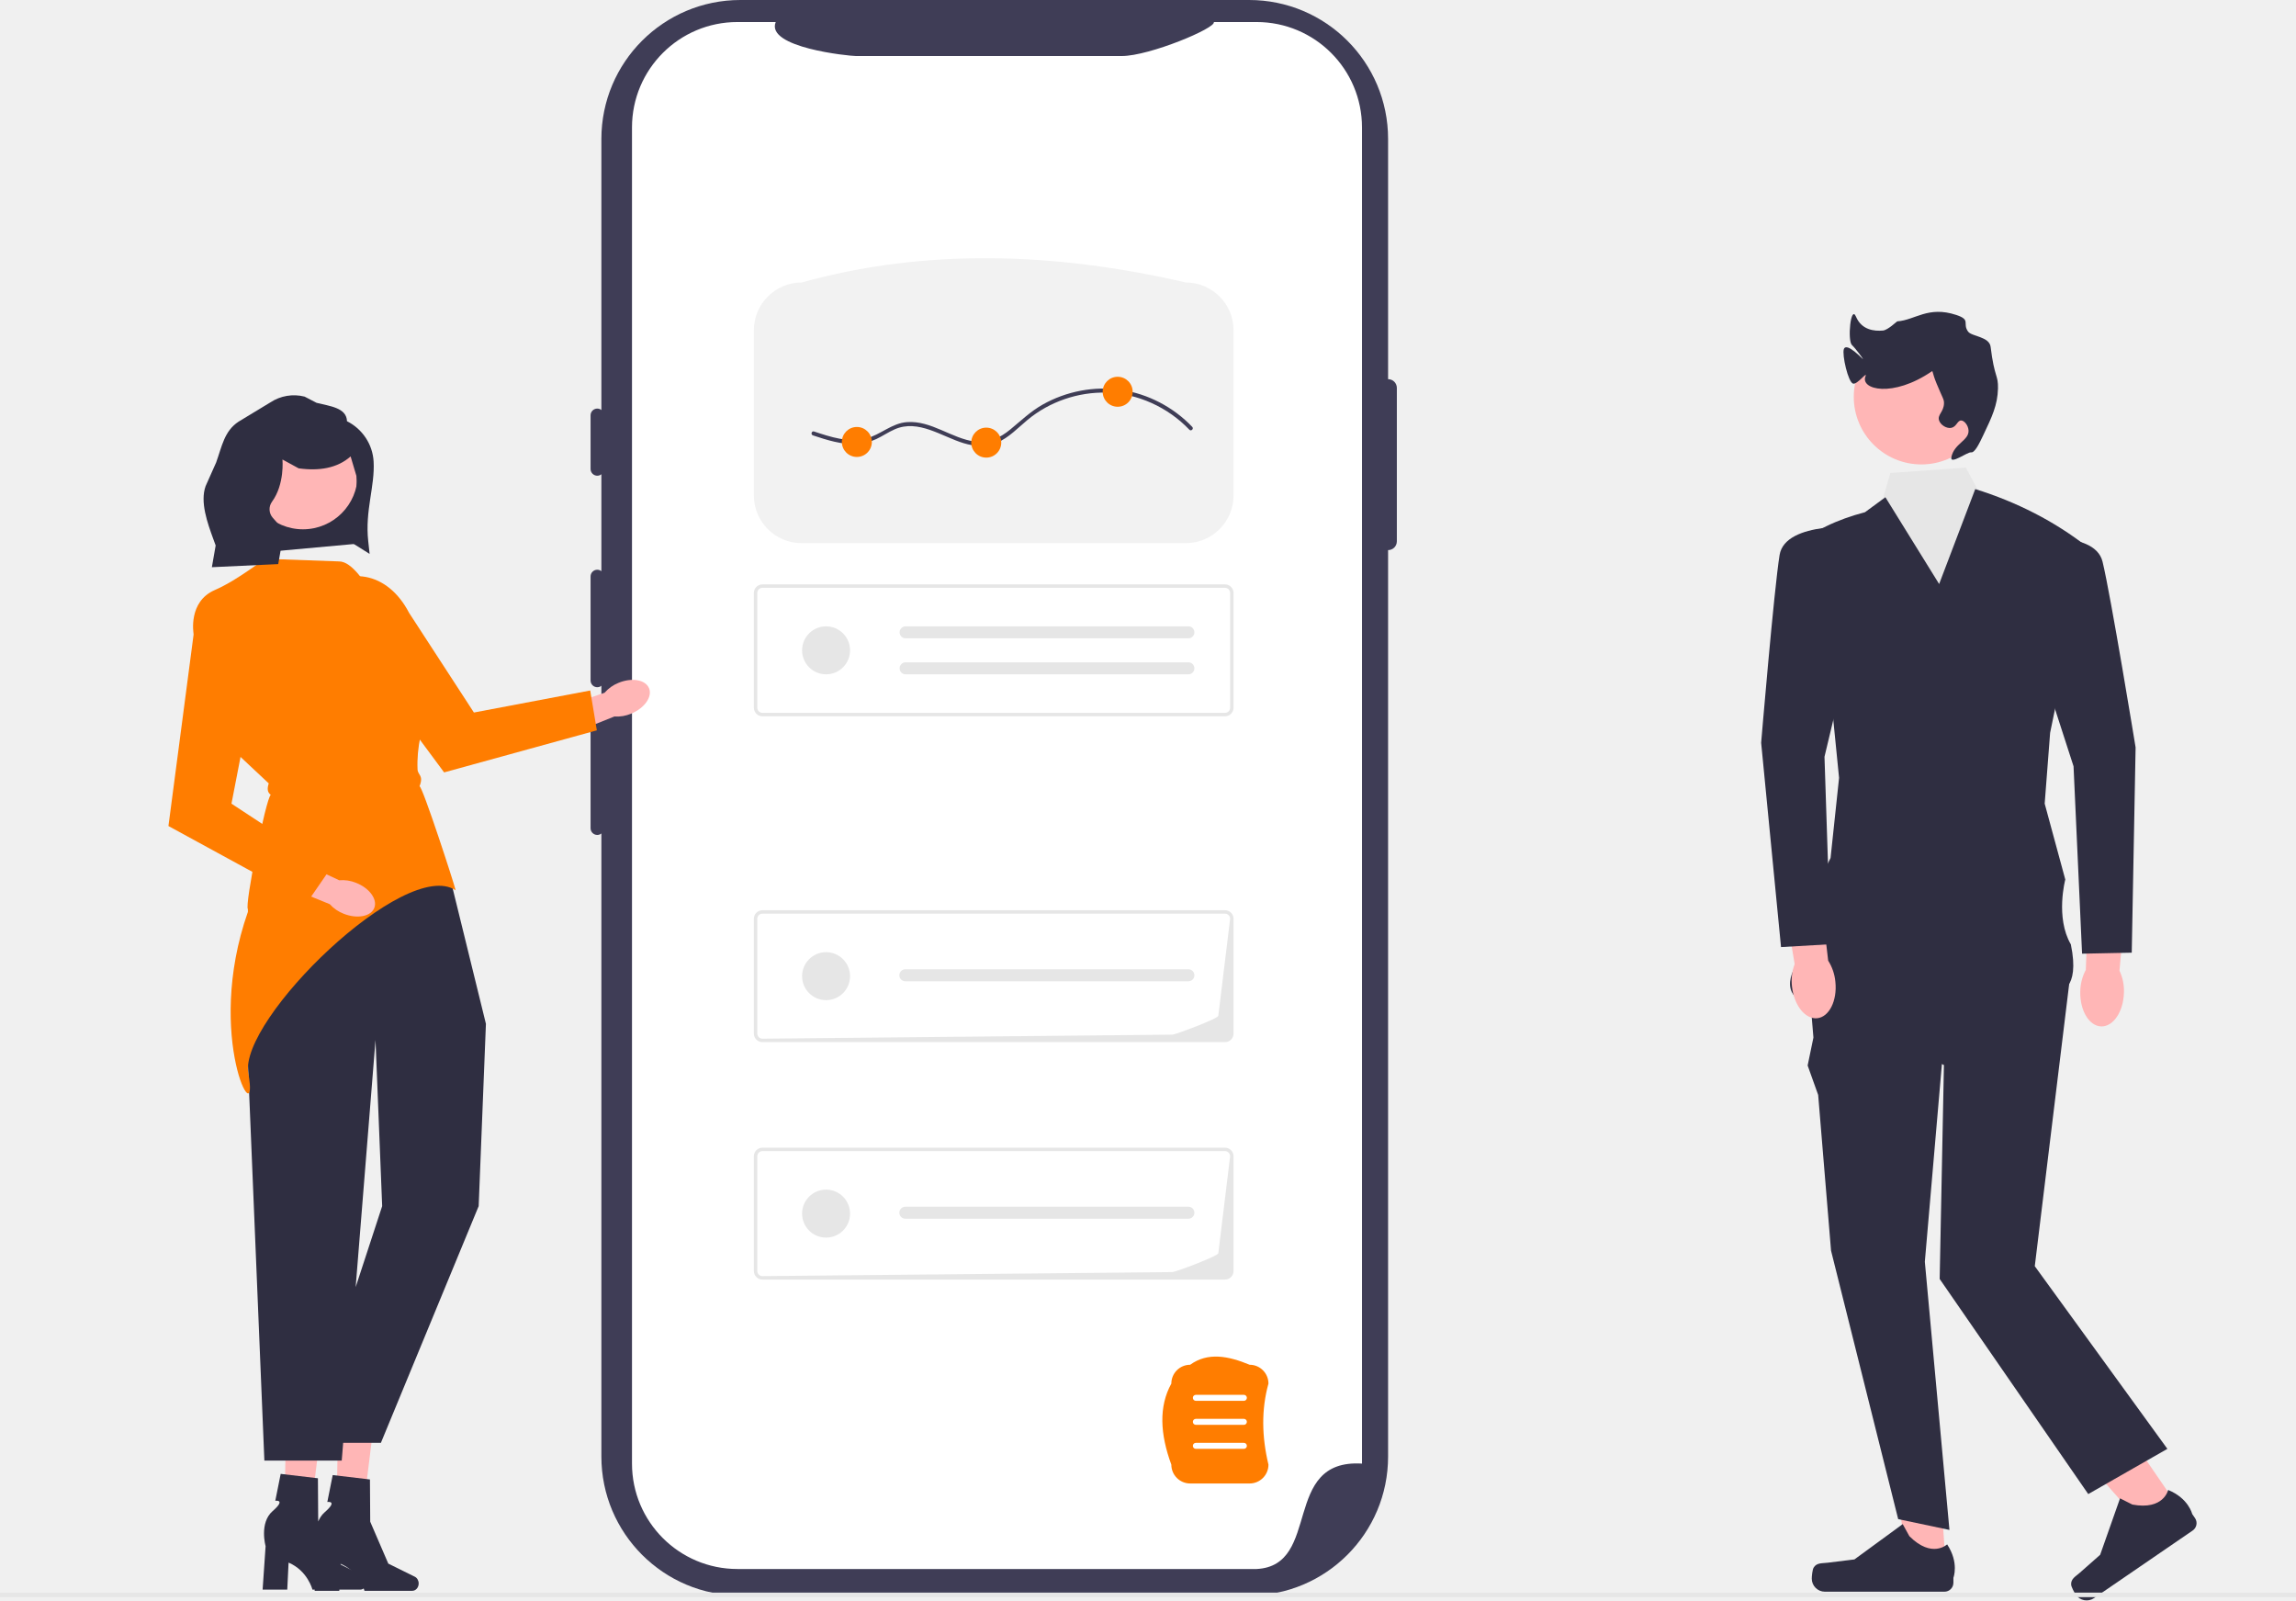
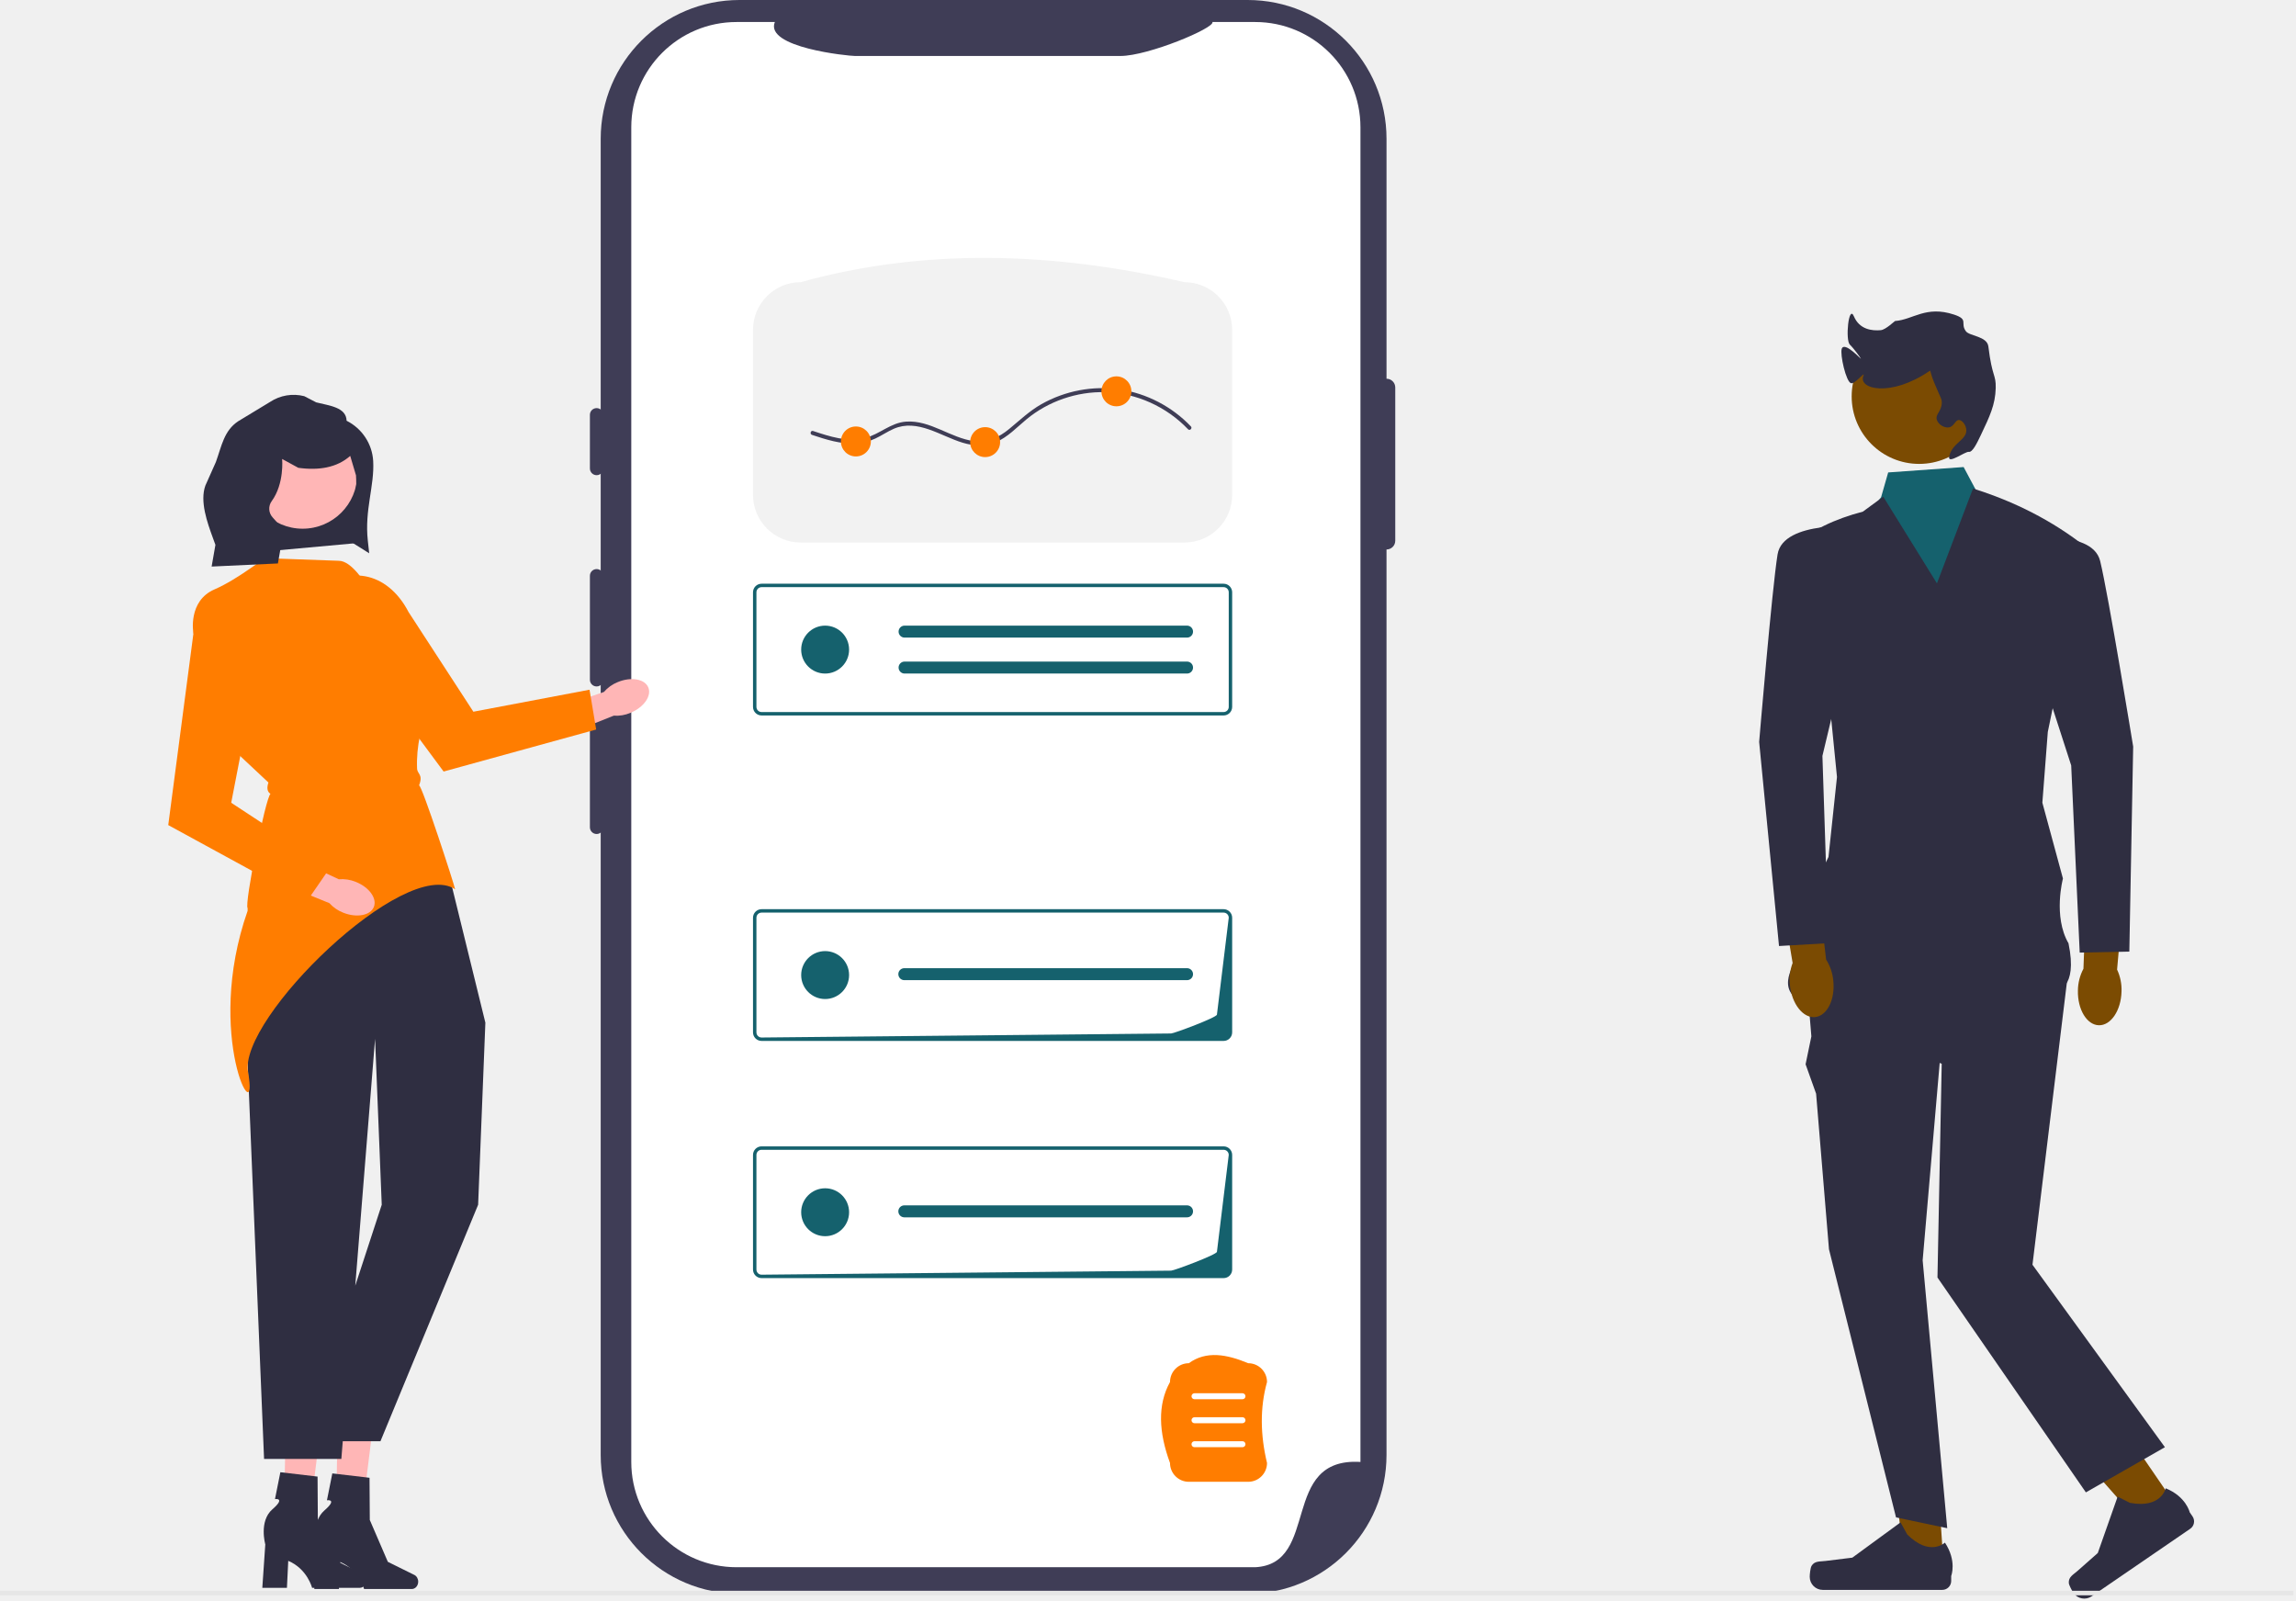
- <svg xmlns="http://www.w3.org/2000/svg" width="851.034" height="593.126" viewBox="0 0 851.034 593.126">
-   <g>
-     <polygon points="106.029 527.613 119.193 527.924 114.22 567.999 105.3 567.789 106.029 527.613" fill="#ffb6b6" />
-     <path d="M135.904,586.399l-0-0c0-1.088-.566-2.072-1.44-2.504l-9.824-4.853-6.698-15.535-.101-15.651-13.802-1.623-1.996,9.97s4.11-.613-.964,3.792c-5.074,4.405-2.631,13.024-2.631,13.024l-1.107,16.109h9.134l.49-10.018c7.104,3.014,8.846,10.018,8.846,10.018h17.706c1.319,0,2.389-1.222,2.389-2.729h0l0-0Z" fill="#2f2e41" />
+ <svg xmlns="http://www.w3.org/2000/svg" width="852" height="594" viewBox="0 0 852 594" fill="none">
+   <g clip-path="url(#clip0_103_295)">
+     <path d="M106.029 527.613L119.193 527.924L114.22 567.999L105.3 567.789L106.029 527.613Z" fill="#FFB6B6" />
+     <path d="M135.904 586.399C135.904 585.311 135.338 584.326 134.464 583.895L124.639 579.041L117.941 563.507L117.84 547.856L104.037 546.233L102.041 556.203C102.041 556.203 106.151 555.59 101.077 559.995C96.003 564.4 98.446 573.019 98.446 573.019L97.339 589.128H106.473L106.963 579.109C114.067 582.124 115.81 589.128 115.81 589.128H133.516C134.835 589.128 135.904 587.906 135.904 586.399Z" fill="#2F2E41" />
+     <path d="M125.311 528.054L138.475 528.365L133.503 568.44L124.583 568.23L125.311 528.054Z" fill="#FFB6B6" />
+     <path d="M155.187 586.84C155.187 585.752 154.621 584.768 153.746 584.336L143.922 579.482L137.224 563.948L137.122 548.297L123.32 546.674L121.324 556.644C121.324 556.644 125.434 556.031 120.359 560.436C115.285 564.842 117.728 573.46 117.728 573.46L116.622 589.569H125.756L126.246 579.55C133.35 582.565 135.092 589.569 135.092 589.569H152.798C154.117 589.569 155.187 588.347 155.187 586.84Z" fill="#2F2E41" />
+     <path d="M110.215 292.991L95.291 328.624C90.317 340.502 88.74 353.529 90.738 366.25L97.991 541.304H126.668L139.185 385.419L141.655 446.995L112.947 534.728H141.182L177.424 446.995L180.11 379.441L167.235 327.019L110.215 292.991Z" fill="#2F2E41" />
+     <path d="M514.509 140.519V51.514C514.509 23.063 491.446 7.18343e-09 462.996 7.18343e-09H274.422C245.971 -0 222.908 23.063 222.907 51.513V539.804C222.907 568.254 245.97 591.317 274.421 591.317H462.993C491.443 591.317 514.507 568.254 514.507 539.804V203.875C516.299 203.875 517.752 202.422 517.752 200.63L517.754 143.764C517.754 141.972 516.301 140.519 514.509 140.519Z" fill="#3F3D56" />
+     <path d="M504.836 47.23V542.42C474.73 540.57 490.043 580.237 465.78 581.484H273.337C251.758 581.487 234.261 563.998 234.255 542.42V47.23C234.261 25.652 251.757 8.164 273.335 8.167H287.527C283.662 17.672 314.855 20.764 317.246 20.767H415.805C426.065 20.754 450.819 10.382 449.918 8.167H465.772C487.342 8.171 504.828 25.653 504.836 47.223V47.23Z" fill="white" />
+     <path d="M221.39 151.421C220.018 151.421 218.902 152.537 218.902 153.91V173.817C218.902 175.19 220.018 176.306 221.39 176.306C222.763 176.306 223.879 175.19 223.879 173.817V153.91C223.879 152.537 222.763 151.421 221.39 151.421Z" fill="#3F3D56" />
+     <path d="M221.39 211.144C220.018 211.144 218.902 212.26 218.902 213.632V252.203C218.902 253.575 220.018 254.691 221.39 254.691C222.763 254.691 223.879 253.575 223.879 252.203V213.632C223.879 212.26 222.763 211.144 221.39 211.144Z" fill="#3F3D56" />
+     <path d="M221.39 265.889C220.018 265.889 218.902 267.005 218.902 268.378V306.948C218.902 308.321 220.018 309.437 221.39 309.437C222.763 309.437 223.879 308.321 223.879 306.948V268.378C223.879 267.005 222.763 265.889 221.39 265.889Z" fill="#3F3D56" />
+     <path d="M808.331 559.842L796.522 567.931L759.701 526.233L777.13 514.295L808.331 559.842Z" fill="#7B4B02" />
+     <path d="M767.691 587.29C767.748 588.162 768.923 590.293 769.417 591.013C770.933 593.226 773.956 593.791 776.17 592.275L812.738 567.222C814.248 566.188 814.633 564.125 813.599 562.615L812.556 561.093C812.556 561.093 811.23 555.278 803.642 552.189C803.642 552.189 802.038 559.777 790.383 557.599L785.812 555.301L778.445 576.214L770.951 582.828C769.312 584.275 767.55 585.108 767.691 587.29Z" fill="#2F2E41" />
+     <path d="M721.269 581.316L706.956 581.314L700.147 526.105L717.667 528.287L721.269 581.316Z" fill="#7B4B02" />
+     <path d="M672.23 580.991C671.784 581.742 671.549 584.164 671.549 585.037C671.549 587.72 673.724 589.895 676.407 589.895H720.733C722.564 589.895 724.048 588.411 724.048 586.581V584.735C724.048 584.735 726.24 579.189 721.726 572.352C721.726 572.352 716.115 577.705 707.73 569.321L705.258 564.842L687.361 577.931L677.441 579.152C675.27 579.419 673.346 579.111 672.23 580.991Z" fill="#2F2E41" />
+     <path d="M671.085 371.505L672.162 384.524L670.019 394.877L673.922 405.792L678.696 463.502L703.58 563L722.58 567L713.459 467.613L720.534 385.635L671.085 371.505Z" fill="#2F2E41" />
+     <path d="M751.825 314.985L679.159 315.994L671.085 371.502L720.534 394.715L718.956 473.991L774.028 553.711L803.359 536.953L754.21 469.252L767.973 356.363L751.825 314.985Z" fill="#2F2E41" />
+     <path d="M698.034 184.487L685.214 200.94L691.27 327.095L738.704 326.086L746.778 216.079L736.686 187.82L733.034 181.487L728.667 173.287L700.667 175.287L698.034 184.487Z" fill="#15616D" />
+     <path d="M679.103 262.504L681.667 288.287L678.517 317.956L674.58 326L665.58 358C665.58 358 656.395 371.994 676.58 373C696.765 374.006 762.926 367.459 762.926 367.459C762.926 367.459 771.175 367.255 767.58 350C761.773 340.02 765.517 325.956 765.517 325.956L757.88 297.821L759.898 271.581L774.028 202.952C761.479 193.09 747.424 186.032 732.144 181.252L718.761 216.442L698.836 184.28L691.267 189.831C681.058 192.508 672.073 196.625 664.967 202.951L679.103 262.504Z" fill="#2F2E41" />
+     <path d="M439.546 201.291H297.111C287.348 201.28 279.436 193.368 279.425 183.605V122.38C279.436 112.617 287.348 104.705 297.111 104.694C342.561 92.102 390.229 93.282 439.546 104.694C449.309 104.705 457.22 112.617 457.231 122.38V183.605C457.22 193.368 449.309 201.279 439.546 201.291Z" fill="#F2F2F2" />
+     <path d="M454.057 265.457H282.601C280.848 265.455 279.428 264.035 279.426 262.282V219.752C279.428 217.999 280.848 216.579 282.601 216.577H454.057C455.81 216.579 457.23 217.999 457.232 219.752V262.283C457.23 264.035 455.81 265.456 454.057 265.458V265.457ZM282.601 217.847C281.549 217.848 280.697 218.7 280.696 219.752V262.283C280.697 263.334 281.549 264.187 282.601 264.188H454.057C455.109 264.187 455.961 263.334 455.962 262.283V219.752C455.961 218.7 455.109 217.848 454.057 217.847H282.601Z" fill="#15616D" />
+     <path d="M335.625 232.123C334.397 232.149 333.423 233.165 333.449 234.392C333.475 235.583 334.434 236.543 335.625 236.568H440.403C441.63 236.615 442.662 235.658 442.709 234.431C442.756 233.204 441.8 232.172 440.573 232.125H335.625V232.123Z" fill="#15616D" />
+     <path d="M335.625 245.462C334.397 245.488 333.423 246.504 333.449 247.731C333.475 248.922 334.434 249.881 335.625 249.907H440.403C441.63 249.954 442.662 248.997 442.709 247.77C442.756 246.543 441.8 245.511 440.573 245.464H335.625V245.462Z" fill="#15616D" />
+     <path d="M306.192 249.909C311.102 249.909 315.083 245.928 315.083 241.018C315.083 236.107 311.102 232.127 306.192 232.127C301.282 232.127 297.301 236.107 297.301 241.018C297.301 245.928 301.282 249.909 306.192 249.909Z" fill="#15616D" />
+     <path d="M454.057 474.213H282.601C280.848 474.211 279.428 472.791 279.426 471.038V428.508C279.428 426.755 280.848 425.335 282.601 425.333H454.057C455.81 425.335 457.23 426.755 457.232 428.508V471.039C457.23 472.791 455.81 474.212 454.057 474.214V474.213ZM282.601 426.603C281.549 426.604 280.697 427.456 280.696 428.508V471.039C280.697 472.09 281.549 472.943 282.601 472.944L434.58 471.446C435.632 471.445 451.579 465.498 451.58 464.446L455.962 428.508C455.961 427.456 455.109 426.604 454.057 426.603H282.601Z" fill="#15616D" />
+     <path d="M335.625 447.219C334.397 447.193 333.381 448.167 333.355 449.394C333.33 450.622 334.304 451.638 335.531 451.664C335.562 451.664 335.594 451.664 335.625 451.664H440.403C441.63 451.711 442.662 450.754 442.709 449.527C442.756 448.3 441.8 447.268 440.573 447.221H335.625V447.219Z" fill="#15616D" />
+     <path d="M306.192 458.665C311.102 458.665 315.083 454.684 315.083 449.774C315.083 444.863 311.102 440.883 306.192 440.883C301.282 440.883 297.301 444.863 297.301 449.774C297.301 454.684 301.282 458.665 306.192 458.665Z" fill="#15616D" />
+     <path d="M454.057 386.213H282.601C280.848 386.211 279.428 384.791 279.426 383.038V340.508C279.428 338.755 280.848 337.335 282.601 337.333H454.057C455.81 337.335 457.23 338.755 457.232 340.508V383.039C457.23 384.791 455.81 386.212 454.057 386.214V386.213ZM282.601 338.603C281.549 338.604 280.697 339.456 280.696 340.508V383.039C280.697 384.09 281.549 384.943 282.601 384.944L434.58 383.446C435.632 383.445 451.579 377.498 451.58 376.446L455.962 340.508C455.961 339.456 455.109 338.604 454.057 338.603H282.601Z" fill="#15616D" />
+     <path d="M335.625 359.219C334.397 359.193 333.381 360.167 333.355 361.394C333.33 362.622 334.304 363.638 335.531 363.664C335.562 363.664 335.594 363.664 335.625 363.664H440.403C441.63 363.711 442.662 362.754 442.709 361.527C442.756 360.3 441.8 359.268 440.573 359.221H335.625V359.219Z" fill="#15616D" />
+     <path d="M306.192 370.665C311.102 370.665 315.083 366.684 315.083 361.774C315.083 356.863 311.102 352.883 306.192 352.883C301.282 352.883 297.301 356.863 297.301 361.774C297.301 366.684 301.282 370.665 306.192 370.665Z" fill="#15616D" />
+     <path d="M712.17 172.12C726.004 172.12 737.219 160.905 737.219 147.071C737.219 133.237 726.004 122.022 712.17 122.022C698.335 122.022 687.12 133.237 687.12 147.071C687.12 160.905 698.335 172.12 712.17 172.12Z" fill="#7B4B02" />
+     <path d="M730.567 167.652C731.947 167.888 733.567 164.543 735.115 161.286C738.355 154.467 740.415 150.133 740.571 144.006C740.705 138.784 739.254 140.154 737.843 128.545C737.378 124.715 730.836 124.723 729.504 122.904C727.255 119.833 730.706 118.566 725.11 116.721C714.629 113.265 709.89 118.634 703.233 119.097C703.065 119.108 699.765 122.335 697.923 122.502C694.694 122.794 690.036 122.292 687.948 117.372C685.995 112.772 684.702 126.214 686.447 127.877C687.929 129.289 690.485 132.834 690.55 133.092C690.624 133.384 684.472 126.57 683.446 129.378C682.707 131.399 685.033 141.796 686.912 142.187C688.483 142.514 692.326 137.334 691.459 139.458C689.448 144.385 701.54 147.528 716.015 137.639C716.529 137.289 716.044 137.848 717.834 142.187C720.093 147.659 720.602 147.956 720.563 149.463C720.477 152.725 718.028 153.686 718.744 155.829C719.324 157.565 721.59 158.909 723.291 158.558C725.211 158.161 725.54 155.787 726.929 155.829C728.119 155.865 729.532 157.658 729.658 159.467C729.923 163.279 724.28 164.327 723.291 169.471C722.733 172.375 729.299 167.436 730.567 167.652Z" fill="#2F2E41" />
+     <path d="M787.255 367.879C787.363 365.074 786.798 362.284 785.608 359.742L788.187 330.509L774.237 329.689L773.123 359.436C771.807 361.916 771.103 364.675 771.072 367.482C770.897 374.504 774.378 380.286 778.845 380.398C783.312 380.51 787.077 374.907 787.252 367.886L787.255 367.879Z" fill="#7B4B02" />
+     <path d="M757.58 250L768.58 284L771.738 353.441L790.151 353.065L791.58 277C791.58 277 782.403 220.795 779.33 208.162C776.257 195.529 747.924 200.211 747.924 200.211L757.58 250Z" fill="#2F2E41" />
+     <path d="M301.32 161.356C306.522 163.084 311.976 164.832 317.529 164.537C320.056 164.403 322.487 163.8 324.779 162.728C327.13 161.629 329.278 160.136 331.658 159.094C340.403 155.267 349.076 161.806 357.232 164.26C361.302 165.485 365.581 165.778 369.562 164.072C373.959 162.188 377.276 158.592 380.897 155.59C389.016 148.858 399.608 145.229 410.145 145.503C421.704 145.804 432.892 150.91 440.852 159.261C441.519 159.961 442.579 158.899 441.912 158.2C434.956 150.902 425.583 145.981 415.601 144.49C405.598 142.996 395.214 144.993 386.418 149.974C381.968 152.495 378.398 155.945 374.477 159.166C370.659 162.302 366.414 164.322 361.38 163.656C352.708 162.508 345.249 155.825 336.255 156.431C330.51 156.818 326.408 161.14 321.003 162.518C314.554 164.162 307.814 161.934 301.719 159.91C300.801 159.605 300.407 161.053 301.32 161.356Z" fill="#3F3D56" />
+     <path d="M317.602 169.349C320.671 169.349 323.158 166.861 323.158 163.793C323.158 160.724 320.671 158.237 317.602 158.237C314.534 158.237 312.046 160.724 312.046 163.793C312.046 166.861 314.534 169.349 317.602 169.349Z" fill="#FF7D00" />
+     <path d="M365.566 169.595C368.635 169.595 371.122 167.107 371.122 164.039C371.122 160.97 368.635 158.483 365.566 158.483C362.498 158.483 360.01 160.97 360.01 164.039C360.01 167.107 362.498 169.595 365.566 169.595Z" fill="#FF7D00" />
+     <path d="M414.276 150.748C417.344 150.748 419.832 148.26 419.832 145.192C419.832 142.123 417.344 139.636 414.276 139.636C411.207 139.636 408.72 142.123 408.72 145.192C408.72 148.26 411.207 150.748 414.276 150.748Z" fill="#FF7D00" />
+     <path d="M91.886 337.949C75.459 384.721 96.388 421.57 92.045 397.8C88.415 377.934 150.268 317.485 168.886 329.949C168.496 327.932 156.662 291.562 155.502 291.394C157.125 287.307 154.863 287.268 154.771 285.174C154.419 277.086 156.299 268.69 159.961 260.049C162.361 253.373 162.403 247.637 160.077 243.012C158.075 239.211 154.713 236.305 150.662 234.875L138.462 220.141C135.284 216.306 130.597 208.031 125.617 208.062L98.884 207.107C98.12 206.648 88.733 214.72 79.593 218.681C69.68 222.981 71.725 234.717 71.75 234.867L71.773 235.007L71.882 235.107L86.453 277.995L99.618 290.333C98.951 292.267 99.118 293.719 100.367 294.552C98.574 295.878 90.598 335.559 91.886 336.949L91.886 337.949Z" fill="#FF7D00" />
+     <path d="M229.25 253.07C227.262 253.863 225.493 255.121 224.091 256.738L202.921 263.995L206.669 273.967L227.74 265.532C229.875 265.681 232.015 265.317 233.981 264.47C238.928 262.417 241.881 258.201 240.573 255.053C239.265 251.905 234.197 251.017 229.25 253.07Z" fill="#FFB6B6" />
+     <path d="M116.321 221.067L164.616 286.257L221.227 270.667L218.766 255.899L175.658 264.064L151.609 227.092C143.756 211.912 128.278 208.855 116.321 221.066V221.067Z" fill="#FF7D00" />
+     <path d="M463.186 549.787H441.147C437.298 549.787 434.167 546.655 434.167 542.806C429.989 531.455 429.462 521.273 434.167 512.767C434.167 508.919 437.298 505.787 441.147 505.787C447.664 501.06 455.262 502.495 463.186 505.787C467.035 505.787 470.167 508.919 470.167 512.767C467.492 522.392 467.686 532.433 470.167 542.806C470.167 546.655 467.035 549.787 463.186 549.787Z" fill="#FF7D00" />
+     <path d="M461.055 519.156H443.255C442.641 519.156 442.143 518.658 442.143 518.043C442.143 517.429 442.641 516.931 443.255 516.931H461.055C461.669 516.931 462.167 517.429 462.167 518.043C462.167 518.658 461.669 519.156 461.055 519.156Z" fill="white" />
+     <path d="M461.055 528.054H443.255C442.641 528.054 442.143 527.556 442.143 526.941C442.143 526.327 442.641 525.829 443.255 525.829H461.055C461.669 525.829 462.167 526.327 462.167 526.941C462.167 527.556 461.669 528.054 461.055 528.054Z" fill="white" />
+     <path d="M461.055 536.953H443.255C442.641 536.953 442.143 536.455 442.143 535.84C442.143 535.226 442.641 534.728 443.255 534.728H461.055C461.669 534.728 462.167 535.226 462.167 535.84C462.167 536.455 461.669 536.953 461.055 536.953Z" fill="white" />
+     <path d="M851.034 590.23H0V591.913H851.034V590.23Z" fill="#E6E6E6" />
+     <path d="M664.204 365.547C664.927 372.533 669.118 377.824 673.563 377.363C678.008 376.903 681.026 370.866 680.303 363.879C680.052 361.083 679.136 358.388 677.63 356.019L674.194 326.449L660.351 328.357L665.207 357.299C664.219 359.926 663.873 362.752 664.201 365.54L664.204 365.547Z" fill="#7B4B02" />
+     <path d="M684.574 245.703L690.31 195.311C690.31 195.311 661.697 192.857 659.621 205.692C657.544 218.526 652.788 275.277 652.788 275.277L660.155 350.997L678.542 349.933L676.264 280.458L684.574 245.703Z" fill="#2F2E41" />
+     <path d="M131.845 201.557L93.186 205.077L92.045 164.897L134.162 163.701L131.845 201.557Z" fill="#2F2E41" />
+     <path d="M112.296 196.164C123.501 196.164 132.585 187.08 132.585 175.875C132.585 164.67 123.501 155.587 112.296 155.587C101.091 155.587 92.008 164.67 92.008 175.875C92.008 187.08 101.091 196.164 112.296 196.164Z" fill="#FFB6B6" />
+     <path d="M128.617 156.107C128.474 151.073 122.21 150.528 117.329 149.285L112.904 146.988C108.56 145.883 103.951 146.66 100.21 149.13L88.409 156.28C83.11 159.779 82.269 165.434 80.114 171.407L76.214 180.151C74.093 186.031 76.896 193.822 79.04 199.694L79.938 202.154L78.533 210.207L103.126 209.058L105.312 196.627L101.114 191.908C99.625 190.234 99.504 187.748 100.824 185.937C105.573 179.423 104.692 170.294 104.692 170.294L110.702 173.573C114.651 174.111 118.17 174.052 121.266 173.405C124.671 172.694 127.564 171.271 129.956 169.15L132.099 176.357C132.651 185.326 130.975 187.706 122.98 196.479L136.999 205.281L136.481 200.518C135.247 189.188 139.008 180.253 138.481 171.032C138.116 164.655 134.324 158.974 128.617 156.107Z" fill="#2F2E41" />
+     <path d="M131.975 327.18C129.994 326.369 127.848 326.045 125.716 326.233L105.449 316.741L101.215 326.517L122.229 335.093C123.661 336.684 125.453 337.909 127.455 338.666C132.439 340.627 137.493 339.647 138.74 336.474C139.986 333.302 136.959 329.141 131.975 327.18Z" fill="#FFB6B6" />
+     <path d="M73.003 225.694L62.434 306.133L113.977 334.259L122.47 321.929L85.796 297.846L94.192 254.547C99.093 238.174 90.087 225.22 73.003 225.693L73.003 225.694Z" fill="#FF7D00" />
  </g>
-   <g>
-     <polygon points="125.311 528.054 138.475 528.365 133.503 568.44 124.583 568.23 125.311 528.054" fill="#ffb6b6" />
-     <path d="M155.187,586.84l-0-0c0-1.088-.566-2.072-1.44-2.504l-9.824-4.853-6.698-15.535-.101-15.651-13.802-1.623-1.996,9.97s4.11-.613-.964,3.792c-5.074,4.405-2.631,13.024-2.631,13.024l-1.107,16.109h9.134l.49-10.018c7.104,3.014,8.846,10.018,8.846,10.018h17.706c1.319,0,2.389-1.222,2.389-2.729h0l0-0Z" fill="#2f2e41" />
-   </g>
-   <path d="M110.215,292.991h0l-14.923,35.633c-4.975,11.878-6.551,24.905-4.553,37.626l7.253,175.054h28.677l12.517-155.886,2.47,61.577-28.708,87.732h28.235l36.242-87.733,2.687-67.555-12.876-52.422-57.02-34.028h0Z" fill="#2f2e41" />
-   <g>
-     <path id="b-646" d="M514.509,140.519h0V51.514C514.509,23.063,491.446,0,462.996,0h-188.574c-28.45-0-51.514,23.063-51.514,51.513v488.291c0,28.45,23.063,51.514,51.514,51.514h188.573c28.45,0,51.514-23.063,51.514-51.514V203.875h0c1.792,0,3.245-1.453,3.245-3.245l.002-56.866c0-1.792-1.453-3.245-3.245-3.245l-0,0Z" fill="#3f3d56" />
-     <path id="c-647" d="M504.836,47.23v495.189c-30.105-1.849-14.792,37.818-39.056,39.064h-192.443c-21.579,.003-39.075-17.486-39.082-39.064V47.23c.006-21.578,17.502-39.066,39.08-39.064h14.192c-3.865,9.505,27.328,12.597,29.719,12.6h98.559c10.26-.013,35.014-10.385,34.113-12.6h15.854c21.57,.004,39.056,17.486,39.064,39.056l0,.007h-0Z" fill="#fff" />
-     <g>
-       <path d="M221.39,151.421c-1.372,0-2.488,1.116-2.488,2.488v19.907c0,1.372,1.116,2.488,2.488,2.488s2.488-1.116,2.488-2.488v-19.907c0-1.372-1.116-2.488-2.488-2.488Z" fill="#3f3d56" />
-       <path d="M221.39,211.144c-1.372,0-2.488,1.116-2.488,2.488v38.571c0,1.372,1.116,2.488,2.488,2.488s2.488-1.116,2.488-2.488v-38.571c0-1.372-1.116-2.488-2.488-2.488Z" fill="#3f3d56" />
-       <path d="M221.39,265.889c-1.372,0-2.488,1.116-2.488,2.488v38.571c0,1.372,1.116,2.488,2.488,2.488s2.488-1.116,2.488-2.488v-38.571c0-1.372-1.116-2.488-2.488-2.488Z" fill="#3f3d56" />
-     </g>
-   </g>
-   <g>
-     <polygon points="808.331 559.842 796.522 567.931 759.701 526.233 777.13 514.295 808.331 559.842" fill="#ffb6b6" />
-     <path d="M767.691,587.29h0c.057,.871,1.232,3.003,1.725,3.723h0c1.516,2.213,4.54,2.778,6.753,1.262l36.568-25.053c1.51-1.034,1.895-3.097,.861-4.607l-1.043-1.522s-1.326-5.815-8.914-8.903c0,0-1.603,7.587-13.259,5.409l-4.571-2.298-7.367,20.913-7.494,6.614c-1.64,1.447-3.401,2.28-3.26,4.462l-0,0,0,0Z" fill="#2f2e41" />
-   </g>
-   <g>
-     <polygon points="721.269 581.316 706.956 581.314 700.147 526.105 717.667 528.287 721.269 581.316" fill="#ffb6b6" />
-     <path d="M672.23,580.991h0c-.446,.751-.681,3.173-.681,4.046h0c0,2.683,2.175,4.858,4.858,4.858h44.327c1.83,0,3.314-1.484,3.314-3.314v-1.845s2.193-5.547-2.322-12.383c0,0-5.611,5.353-13.995-3.031l-2.472-4.479-17.897,13.089-9.92,1.221c-2.17,.267-4.094-.041-5.211,1.839h-0v0Z" fill="#2f2e41" />
-   </g>
-   <path id="d-648" d="M671.085,371.505l1.077,13.019-2.143,10.353,3.903,10.915,4.774,57.71,24.884,99.498,19,4-9.121-99.387,7.075-81.978-49.449-14.13Z" fill="#2f2e41" />
-   <path id="e-649" d="M751.825,314.985l-72.666,1.009-8.074,55.508,49.449,23.213-1.577,79.276,55.071,79.72,29.331-16.758-49.149-67.7,13.763-112.89-16.148-41.378h0Z" fill="#2f2e41" />
-   <path id="f-650" d="M698.034,184.487l-12.82,16.453,6.056,126.155,47.434-1.009,8.074-110.007-10.092-28.259-3.652-6.333-4.367-8.2-28,2-2.633,9.2h-0Z" fill="#e6e6e6" />
-   <path id="g-651" d="M679.103,262.504l2.564,25.783-3.15,29.67-3.937,8.044-9,32s-9.185,13.994,11,15,86.346-5.541,86.346-5.541c0,0,8.249-.203,4.654-17.459-5.807-9.98-2.063-24.044-2.063-24.044l-7.637-28.136,2.018-26.24,14.13-68.629c-12.549-9.862-26.604-16.92-41.884-21.7l-13.383,35.19-19.925-32.162-7.569,5.551c-10.209,2.677-19.194,6.794-26.3,13.12l14.136,59.553Z" fill="#2f2e41" />
-   <path id="h-652" d="M439.546,201.291h-142.435c-9.763-.011-17.675-7.923-17.686-17.686v-61.225c.011-9.763,7.923-17.675,17.686-17.686,45.45-12.592,93.118-11.412,142.435,0,9.763,.012,17.674,7.923,17.685,17.686v61.225c-.011,9.763-7.922,17.674-17.685,17.686h-0Z" fill="#f2f2f2" />
-   <g id="i" transform="translate(0 -32.533)">
-     <path id="j-653" d="M454.057,297.99h-171.456c-1.753-.002-3.173-1.422-3.175-3.175v-42.53c.002-1.753,1.422-3.173,3.175-3.175h171.456c1.753,.002,3.173,1.422,3.175,3.175v42.531c-.002,1.753-1.422,3.173-3.175,3.175v-.001Zm-171.456-47.61c-1.052,.001-1.904,.853-1.905,1.905v42.531c.001,1.052,.853,1.904,1.905,1.905h171.456c1.052-.001,1.904-.853,1.905-1.905v-42.531c-.001-1.052-.853-1.904-1.905-1.905h-171.456Z" fill="#e6e6e6" />
-     <path id="k-654" d="M335.625,264.656c-1.227,.026-2.201,1.042-2.176,2.269,.025,1.191,.985,2.15,2.176,2.176h104.778c1.227,.047,2.26-.91,2.307-2.137,.047-1.227-.91-2.26-2.137-2.306h-104.948v-.002Z" fill="#e6e6e6" />
-     <path id="l-655" d="M335.625,277.995c-1.227,.026-2.201,1.042-2.176,2.269,.025,1.191,.985,2.15,2.176,2.176h104.778c1.227,.047,2.26-.91,2.307-2.137,.047-1.227-.91-2.26-2.137-2.306h-104.948v-.002Z" fill="#e6e6e6" />
-     <circle id="m" cx="306.192" cy="273.551" r="8.891" fill="#e6e6e6" />
-   </g>
-   <g id="n" transform="translate(0 0.223)">
-     <path id="o-656" d="M454.057,473.99h-171.456c-1.753-.002-3.173-1.422-3.175-3.175v-42.53c.002-1.753,1.422-3.173,3.175-3.175h171.456c1.753,.002,3.173,1.422,3.175,3.175v42.531c-.002,1.753-1.422,3.173-3.175,3.175v-.001Zm-171.456-47.61c-1.052,.001-1.904,.853-1.905,1.905v42.531c.001,1.052,.853,1.904,1.905,1.905l151.979-1.498c1.052-.001,16.999-5.948,17-7l4.382-35.938c-.001-1.052-.853-1.904-1.905-1.905h-171.456Z" fill="#e6e6e6" />
-     <path id="p-657" d="M335.625,446.996c-1.227-.026-2.244,.948-2.269,2.176s.948,2.244,2.176,2.269c.031,.001,.063,.001,.094,0h104.778c1.227,.047,2.26-.91,2.307-2.136,.047-1.227-.91-2.26-2.137-2.307h-104.948v-.002Z" fill="#e6e6e6" />
-     <circle id="q" cx="306.192" cy="449.551" r="8.891" fill="#e6e6e6" />
-   </g>
-   <g id="r" transform="translate(0 0.223)">
-     <path id="s-658" d="M454.057,385.99h-171.456c-1.753-.002-3.173-1.422-3.175-3.175v-42.53c.002-1.753,1.422-3.173,3.175-3.175h171.456c1.753,.002,3.173,1.422,3.175,3.175v42.531c-.002,1.753-1.422,3.173-3.175,3.175v-.001Zm-171.456-47.61c-1.052,.001-1.904,.853-1.905,1.905v42.531c.001,1.052,.853,1.904,1.905,1.905l151.979-1.498c1.052-.001,16.999-5.948,17-7l4.382-35.938c-.001-1.052-.853-1.904-1.905-1.905h-171.456Z" fill="#e6e6e6" />
-     <path id="t-659" d="M335.625,358.996c-1.227-.026-2.244,.948-2.269,2.176s.948,2.244,2.176,2.269c.031,.001,.063,.001,.094,0h104.778c1.227,.047,2.26-.91,2.307-2.136,.047-1.227-.91-2.26-2.137-2.307h-104.948v-.002Z" fill="#e6e6e6" />
-     <circle id="u" cx="306.192" cy="361.551" r="8.891" fill="#e6e6e6" />
-   </g>
-   <g>
-     <circle cx="712.17" cy="147.071" r="25.049" fill="#ffb6b6" />
-     <path d="M730.567,167.652c1.38,.235,3-3.109,4.547-6.366,3.24-6.819,5.3-11.153,5.457-17.28,.134-5.222-1.317-3.851-2.728-15.461-.465-3.829-7.007-3.822-8.339-5.64-2.249-3.071,1.202-4.338-4.394-6.183-10.481-3.456-15.221,1.913-21.877,2.375-.168,.012-3.468,3.239-5.311,3.406-3.229,.292-7.887-.211-9.975-5.13-1.953-4.6-3.246,8.842-1.501,10.505,1.482,1.412,4.038,4.957,4.103,5.215,.074,.292-6.077-6.522-7.104-3.714-.739,2.021,1.587,12.418,3.466,12.809,1.571,.327,5.414-4.853,4.547-2.728-2.011,4.926,10.081,8.07,24.556-1.819,.513-.351,.028,.209,1.819,4.547,2.258,5.472,2.768,5.769,2.728,7.276-.085,3.263-2.535,4.223-1.819,6.366,.58,1.736,2.846,3.079,4.547,2.728,1.919-.396,2.249-2.771,3.638-2.728,1.19,.036,2.603,1.829,2.728,3.638,.265,3.811-5.378,4.86-6.366,10.004-.558,2.903,6.008-2.035,7.276-1.819Z" fill="#2f2e41" />
-   </g>
-   <g>
-     <path id="v-660" d="M787.255,367.879h0c.108-2.805-.456-5.595-1.647-8.137l2.58-29.233-13.95-.82-1.114,29.747c-1.316,2.48-2.019,5.238-2.051,8.045-.175,7.022,3.306,12.804,7.773,12.916s8.232-5.491,8.407-12.512l.002-.007Z" fill="#ffb6b6" />
-     <path id="w-661" d="M757.58,250l11,34,3.158,69.441,18.414-.376,1.429-76.065s-9.177-56.205-12.25-68.838c-3.073-12.633-31.407-7.951-31.407-7.951l9.656,49.79v-0Z" fill="#2f2e41" />
-   </g>
-   <path d="M301.32,161.356c5.202,1.727,10.656,3.476,16.209,3.181,2.527-.134,4.958-.737,7.25-1.809,2.351-1.099,4.499-2.592,6.879-3.634,8.746-3.828,17.419,2.711,25.575,5.166,4.069,1.225,8.349,1.518,12.329-.188,4.398-1.884,7.715-5.48,11.336-8.482,8.118-6.731,18.711-10.361,29.248-10.086,11.559,.301,22.747,5.406,30.707,13.757,.667,.7,1.727-.362,1.061-1.061-6.956-7.298-16.33-12.219-26.311-13.71-10.003-1.494-20.387,.502-29.183,5.484-4.451,2.521-8.021,5.971-11.941,9.192-3.818,3.136-8.063,5.157-13.097,4.49-8.672-1.148-16.131-7.831-25.125-7.225-5.744,.387-9.847,4.709-15.252,6.087-6.448,1.644-13.188-.584-19.284-2.608-.918-.305-1.312,1.143-.399,1.446h0l-0-0Z" fill="#3f3d56" />
-   <circle id="x" cx="317.602" cy="163.793" r="5.556" fill="#ff7d00" />
-   <circle id="y" cx="365.566" cy="164.039" r="5.556" fill="#ff7d00" />
-   <circle id="a`" cx="414.276" cy="145.192" r="5.556" fill="#ff7d00" />
-   <path id="aa-662" d="M91.886,337.949c-16.427,46.772,4.503,83.62,.159,59.85-3.63-19.865,58.223-80.315,76.841-67.85-.39-2.017-12.224-38.387-13.384-38.555,1.623-4.087-.639-4.126-.731-6.22-.352-8.088,1.528-16.484,5.19-25.125,2.4-6.676,2.442-12.412,.116-17.037-2.001-3.801-5.364-6.707-9.415-8.137l-12.2-14.734c-3.178-3.835-7.865-12.11-12.845-12.079l-26.733-.955c-.764-.459-10.151,7.613-19.291,11.574-9.913,4.3-7.868,16.036-7.843,16.186l.023,.14,.109,.1,14.571,42.888,13.165,12.338c-.667,1.934-.5,3.386,.749,4.219-1.793,1.326-9.769,41.007-8.481,42.397v1h0Z" fill="#ff7d00" />
-   <g>
-     <path id="ab-663" d="M229.25,253.07c-1.988,.793-3.757,2.051-5.159,3.668l-21.17,7.257,3.748,9.972,21.071-8.435c2.135,.149,4.275-.215,6.241-1.062,4.947-2.053,7.9-6.269,6.592-9.417s-6.376-4.036-11.323-1.983h0v-0Z" fill="#ffb6b6" />
-     <path id="ac-664" d="M116.321,221.067h0l48.295,65.19,56.611-15.59-2.461-14.768-43.108,8.165-24.049-36.972c-7.853-15.18-23.331-18.237-35.288-6.026v.001Z" fill="#ff7d00" />
-   </g>
-   <g>
-     <path d="M463.186,549.787h-22.039c-3.849,0-6.98-3.132-6.98-6.98-4.178-11.351-4.705-21.533,0-30.039,0-3.849,3.131-6.98,6.98-6.98,6.517-4.727,14.115-3.292,22.039,0,3.849,0,6.98,3.132,6.98,6.98-2.674,9.624-2.481,19.665,0,30.039,0,3.849-3.131,6.98-6.98,6.98Z" fill="#ff7d00" />
-     <g>
-       <path id="ad-665" d="M461.055,519.156h-17.8c-.614,0-1.112-.498-1.112-1.112s.498-1.112,1.112-1.112h17.8c.614,0,1.112,.498,1.112,1.112s-.498,1.112-1.112,1.112h0Z" fill="#fff" />
-       <path id="ae-666" d="M461.055,528.054h-17.8c-.614,0-1.112-.498-1.112-1.112s.498-1.112,1.112-1.112h17.8c.614,0,1.112,.498,1.112,1.112s-.498,1.112-1.112,1.112h0Z" fill="#fff" />
-       <path id="af-667" d="M461.055,536.953h-17.8c-.614,0-1.112-.498-1.112-1.112s.498-1.112,1.112-1.112h17.8c.614,0,1.112,.498,1.112,1.112s-.498,1.112-1.112,1.112h0Z" fill="#fff" />
-     </g>
-   </g>
-   <rect id="ag" y="590.23" width="851.034" height="1.683" fill="#e6e6e6" />
-   <g>
-     <path id="ah-668" d="M664.204,365.547c.723,6.986,4.914,12.277,9.359,11.816,4.445-.461,7.463-6.497,6.74-13.484-.251-2.796-1.167-5.491-2.673-7.861l-3.435-29.569-13.843,1.907,4.856,28.942c-.989,2.627-1.334,5.453-1.006,8.241h0l.003,.007Z" fill="#ffb6b6" />
-     <path id="ai-669" d="M684.574,245.703l5.736-50.392s-28.613-2.453-30.689,10.381c-2.076,12.834-6.833,69.585-6.833,69.585l7.368,75.72,18.387-1.064-2.278-69.475,8.31-34.756v0Z" fill="#2f2e41" />
-   </g>
-   <polygon points="131.845 201.557 93.186 205.077 92.045 164.897 134.162 163.701 131.845 201.557" fill="#2f2e41" />
-   <circle cx="112.296" cy="175.875" r="20.288" fill="#ffb6b6" />
-   <path d="M128.617,156.107c-.143-5.034-6.407-5.579-11.287-6.822l-4.426-2.297c-4.344-1.106-8.953-.328-12.694,2.142l-11.801,7.149c-5.299,3.499-6.141,9.155-8.295,15.128l-3.9,8.744c-2.121,5.88,.682,13.671,2.826,19.543l.899,2.46-1.405,8.052,24.593-1.149,2.186-12.431-4.198-4.719c-1.489-1.674-1.61-4.16-.29-5.971h0c4.749-6.514,3.868-15.643,3.868-15.643l6.01,3.278c3.949,.539,7.467,.48,10.564-.167,3.405-.712,6.299-2.134,8.69-4.255l2.143,7.206c.552,8.969-1.124,11.35-9.118,20.123l14.019,8.801-.518-4.763c-1.233-11.33,2.527-20.265,2-29.486-.364-6.376-4.157-12.057-9.864-14.925h-0Z" fill="#2f2e41" />
-   <g>
-     <path id="aj-670" d="M131.975,327.18c-1.981-.811-4.127-1.136-6.259-.947l-20.267-9.492-4.234,9.776,21.014,8.576c1.432,1.591,3.224,2.816,5.226,3.573,4.984,1.961,10.037,.981,11.284-2.191s-1.781-7.333-6.765-9.294h0Z" fill="#ffb6b6" />
-     <path id="ak-671" d="M73.003,225.694h0l-10.569,80.439,51.544,28.127,8.492-12.33-36.674-24.083,8.397-43.299c4.901-16.373-4.105-29.327-21.189-28.854l-.001,.001Z" fill="#ff7d00" />
-   </g>
+   <defs>
+     <clipPath id="clip0_103_295">
+       <rect width="851.034" height="593.126" fill="white" />
+     </clipPath>
+   </defs>
</svg>
